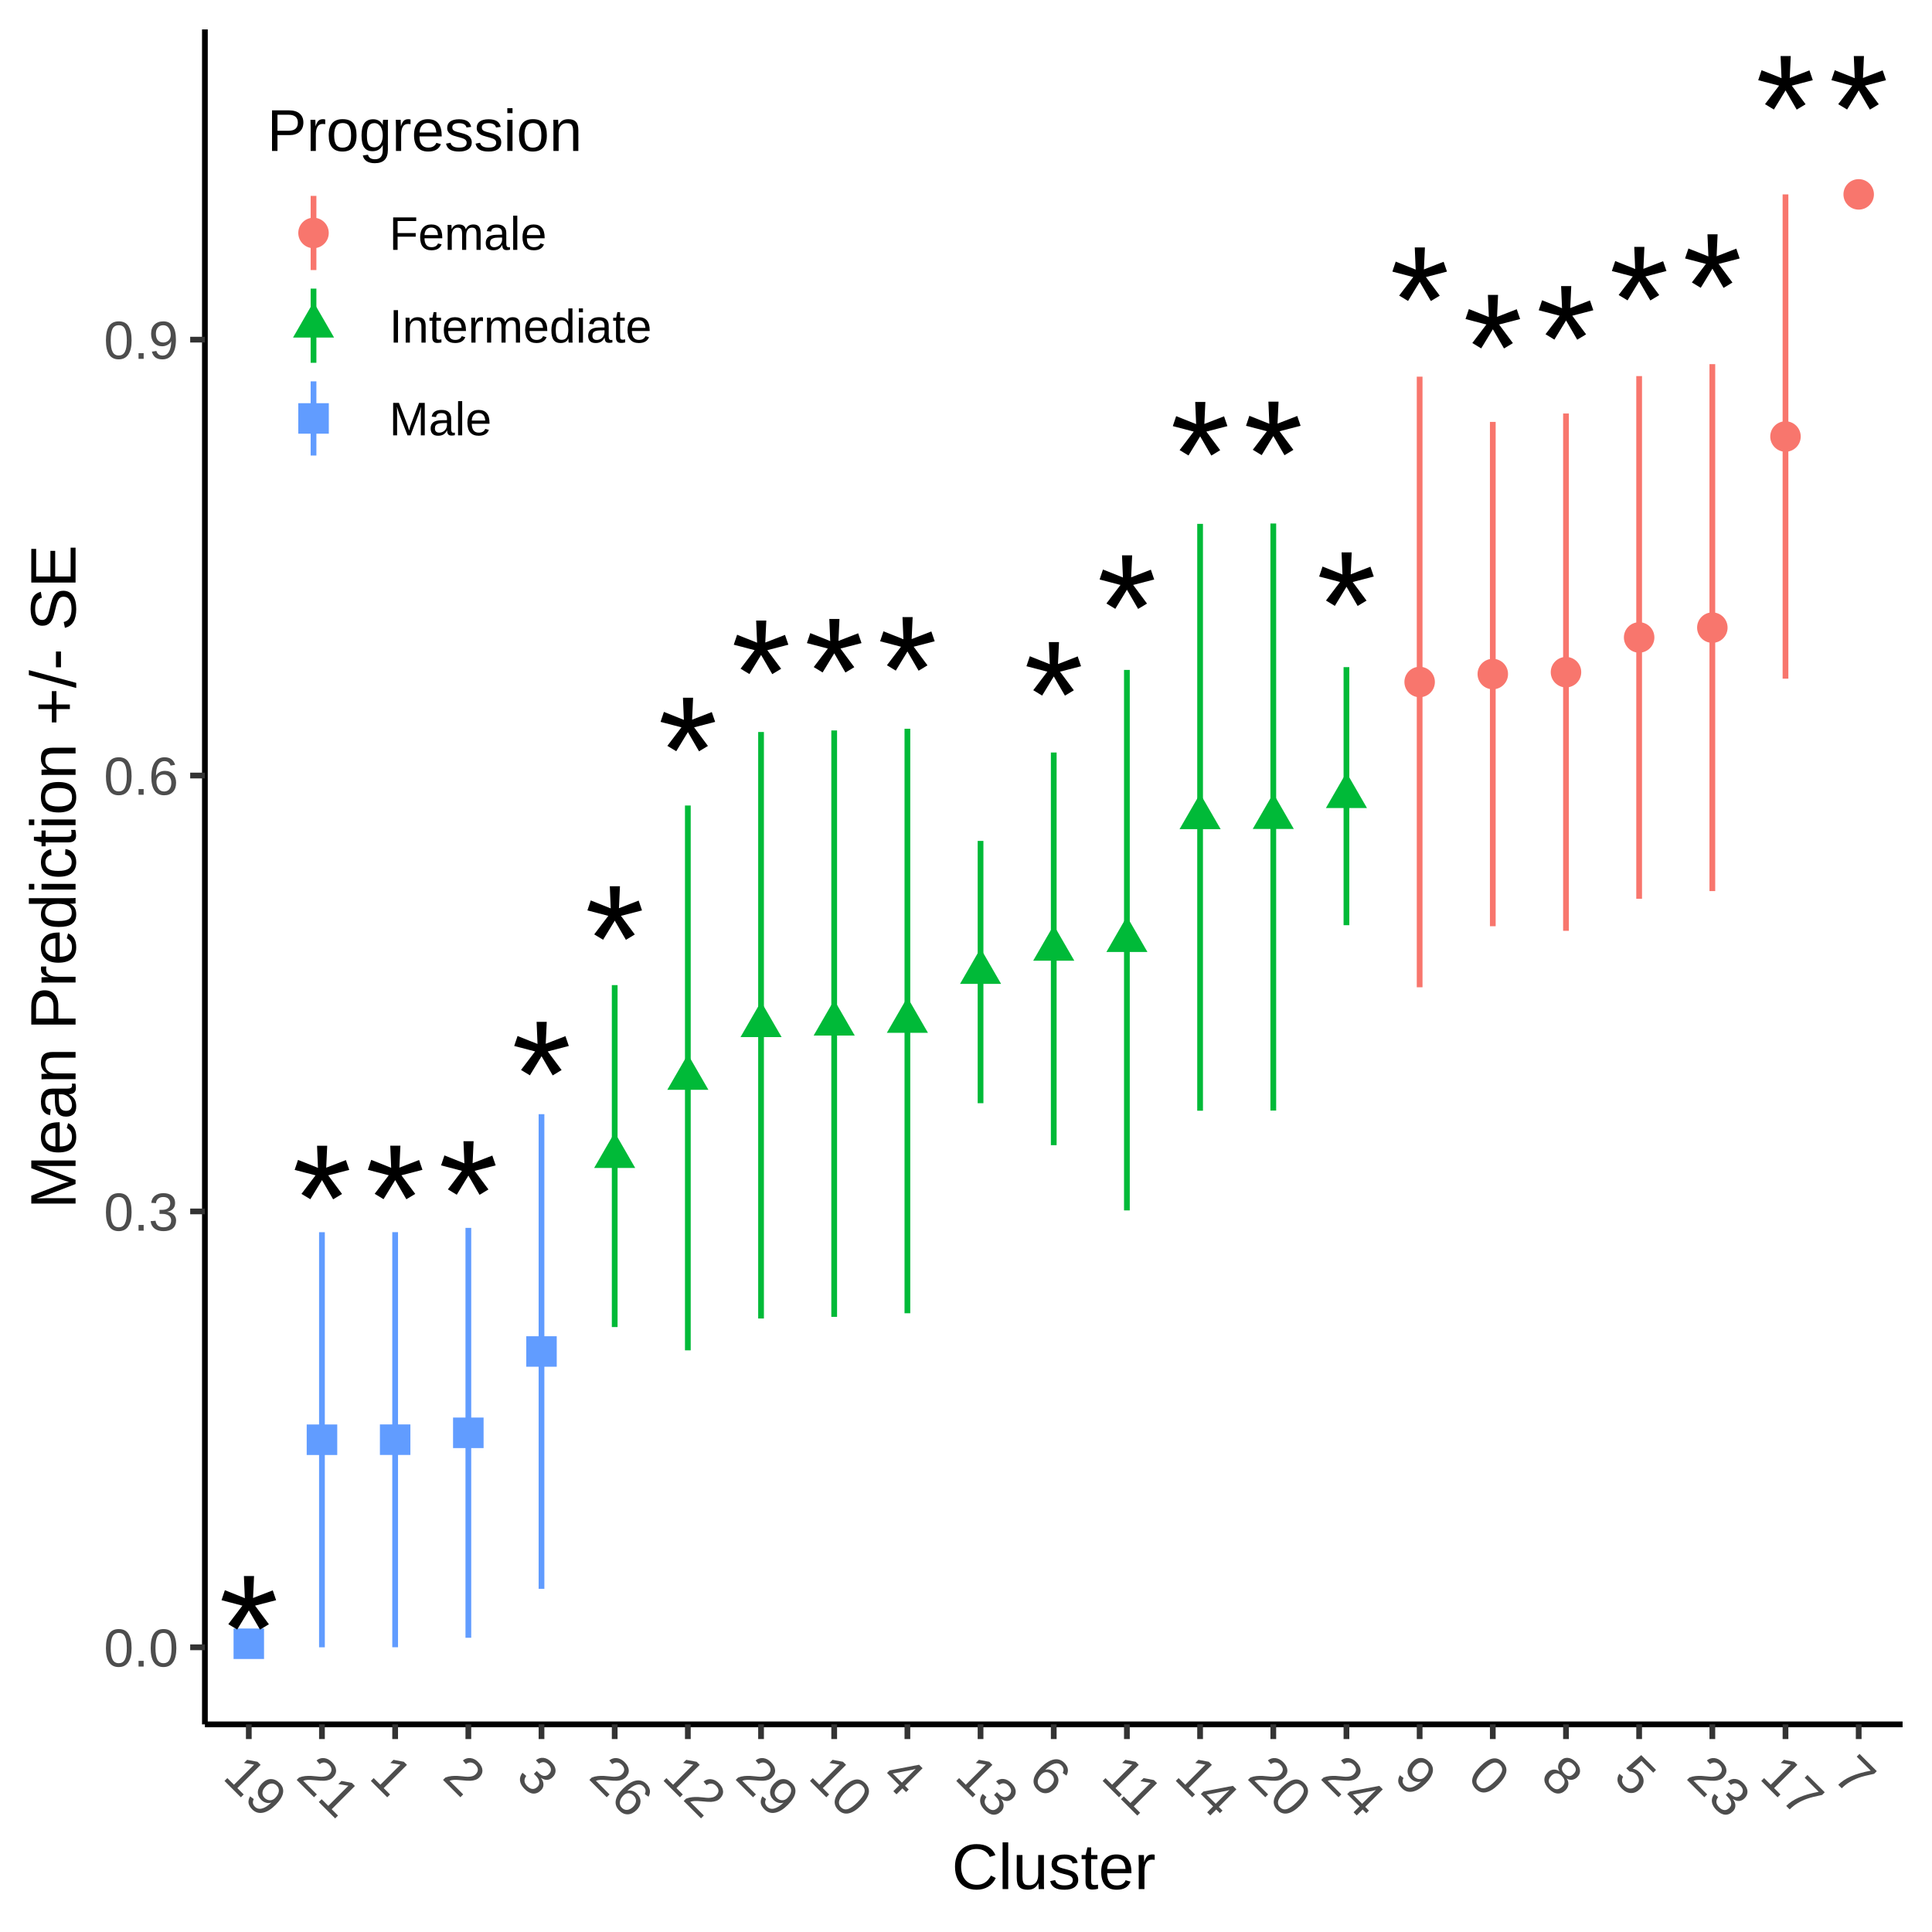
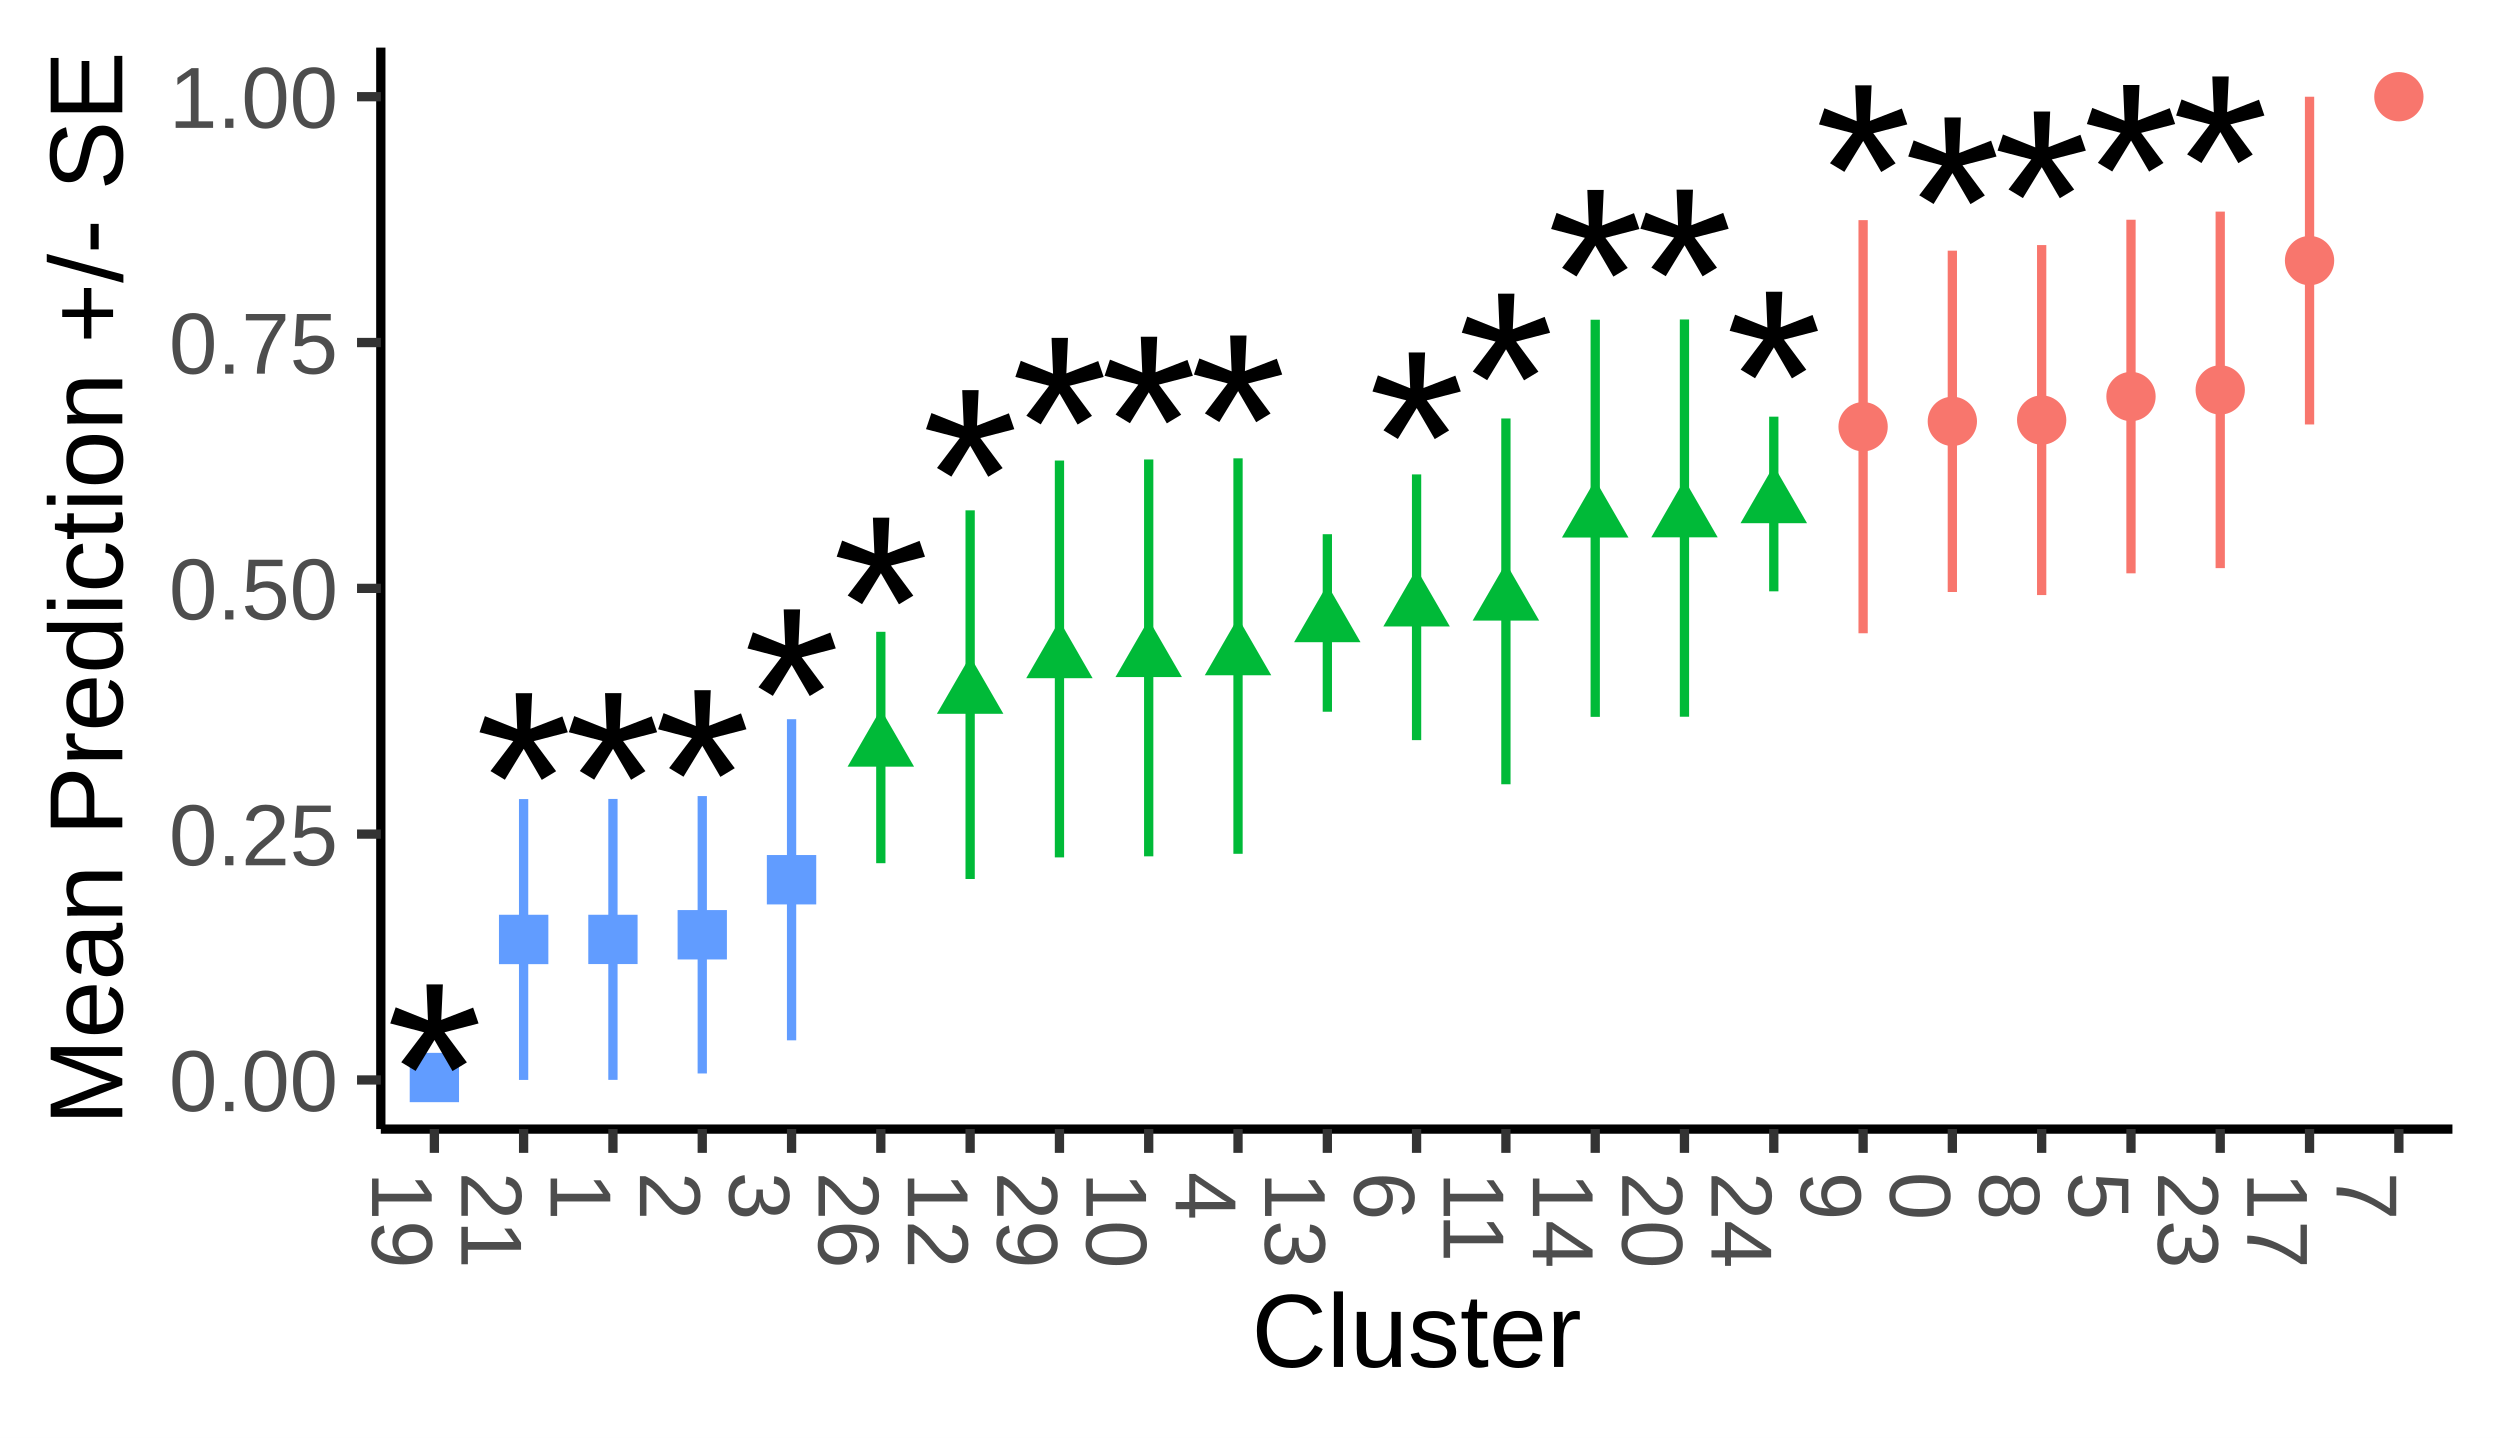
- <svg xmlns="http://www.w3.org/2000/svg" class="svglite" width="360.00pt" height="360.00pt" viewBox="0 0 360.00 360.00">
+ <svg xmlns="http://www.w3.org/2000/svg" class="svglite" width="288.00pt" height="165.60pt" viewBox="0 0 288.00 165.60">
  <defs>
    <style type="text/css">
    .svglite line, .svglite polyline, .svglite polygon, .svglite path, .svglite rect, .svglite circle {
      fill: none;
      stroke: #000000;
      stroke-linecap: round;
      stroke-linejoin: round;
      stroke-miterlimit: 10.00;
    }
    .svglite text {
      white-space: pre;
    }
  </style>
  </defs>
  <rect width="100%" height="100%" style="stroke: none; fill: #FFFFFF;" />
  <defs>
-     <clipPath id="cpMC4wMHwzNjAuMDB8MC4wMHwzNjAuMDA=">
-       <rect x="0.00" y="0.00" width="360.00" height="360.00" />
+     <clipPath id="cpMC4wMHwyODguMDB8MC4wMHwxNjUuNjA=">
+       <rect x="0.00" y="0.00" width="288.00" height="165.60" />
    </clipPath>
  </defs>
-   <g clip-path="url(#cpMC4wMHwzNjAuMDB8MC4wMHwzNjAuMDA=)">
-     <rect x="0.00" y="0.00" width="360.00" height="360.00" style="stroke-width: 1.07; stroke: #FFFFFF; fill: #FFFFFF;" />
+   <g clip-path="url(#cpMC4wMHwyODguMDB8MC4wMHwxNjUuNjA=)">
+     <rect x="0" y="0.00" width="288.00" height="165.60" style="stroke-width: 1.07; stroke: #FFFFFF; fill: #FFFFFF;" />
  </g>
  <defs>
-     <clipPath id="cpMzguMTh8MzU0LjUyfDUuNDh8MzIxLjMx">
-       <rect x="38.18" y="5.48" width="316.34" height="315.83" />
+     <clipPath id="cpNDMuODd8MjgyLjUyfDUuNDh8MTMwLjA3">
+       <rect x="43.87" y="5.48" width="238.65" height="124.59" />
    </clipPath>
  </defs>
-   <g clip-path="url(#cpMzguMTh8MzU0LjUyfDUuNDh8MzIxLjMx)">
-     <rect x="38.18" y="5.48" width="316.34" height="315.83" style="stroke-width: 1.07; stroke: none; fill: #FFFFFF;" />
-     <line x1="278.16" y1="172.59" x2="278.16" y2="78.61" style="stroke-width: 1.07; stroke: #F8766D; stroke-linecap: butt;" />
-     <line x1="73.63" y1="306.94" x2="73.63" y2="229.59" style="stroke-width: 1.07; stroke: #619CFF; stroke-linecap: butt;" />
-     <line x1="87.27" y1="305.17" x2="87.27" y2="228.80" style="stroke-width: 1.07; stroke: #619CFF; stroke-linecap: butt;" />
-     <line x1="100.90" y1="296.05" x2="100.90" y2="207.61" style="stroke-width: 1.07; stroke: #619CFF; stroke-linecap: butt;" />
-     <line x1="169.08" y1="244.70" x2="169.08" y2="135.79" style="stroke-width: 1.07; stroke: #00BA38; stroke-linecap: butt;" />
-     <line x1="305.43" y1="167.47" x2="305.43" y2="70.08" style="stroke-width: 1.07; stroke: #F8766D; stroke-linecap: butt;" />
-     <line x1="196.35" y1="213.39" x2="196.35" y2="140.22" style="stroke-width: 1.07; stroke: #00BA38; stroke-linecap: butt;" />
-     <line x1="346.34" y1="36.22" x2="346.34" y2="36.22" style="stroke-width: 1.07; stroke: #F8766D; stroke-linecap: butt;" />
-     <line x1="291.80" y1="173.44" x2="291.80" y2="77.05" style="stroke-width: 1.07; stroke: #F8766D; stroke-linecap: butt;" />
-     <line x1="264.53" y1="183.96" x2="264.53" y2="70.19" style="stroke-width: 1.07; stroke: #F8766D; stroke-linecap: butt;" />
-     <line x1="155.44" y1="245.38" x2="155.44" y2="136.11" style="stroke-width: 1.07; stroke: #00BA38; stroke-linecap: butt;" />
-     <line x1="209.98" y1="225.54" x2="209.98" y2="124.83" style="stroke-width: 1.07; stroke: #00BA38; stroke-linecap: butt;" />
-     <line x1="128.17" y1="251.62" x2="128.17" y2="150.10" style="stroke-width: 1.07; stroke: #00BA38; stroke-linecap: butt;" />
-     <line x1="182.71" y1="205.56" x2="182.71" y2="156.69" style="stroke-width: 1.07; stroke: #00BA38; stroke-linecap: butt;" />
-     <line x1="223.62" y1="206.97" x2="223.62" y2="97.61" style="stroke-width: 1.07; stroke: #00BA38; stroke-linecap: butt;" />
-     <line x1="332.70" y1="126.46" x2="332.70" y2="36.22" style="stroke-width: 1.07; stroke: #F8766D; stroke-linecap: butt;" />
-     <line x1="46.36" y1="306.62" x2="46.36" y2="305.96" style="stroke-width: 1.07; stroke: #619CFF; stroke-linecap: butt;" />
-     <line x1="237.26" y1="206.94" x2="237.26" y2="97.55" style="stroke-width: 1.07; stroke: #00BA38; stroke-linecap: butt;" />
-     <line x1="59.99" y1="306.95" x2="59.99" y2="229.60" style="stroke-width: 1.07; stroke: #619CFF; stroke-linecap: butt;" />
-     <line x1="319.07" y1="166.04" x2="319.07" y2="67.85" style="stroke-width: 1.07; stroke: #F8766D; stroke-linecap: butt;" />
-     <line x1="250.89" y1="172.40" x2="250.89" y2="124.31" style="stroke-width: 1.07; stroke: #00BA38; stroke-linecap: butt;" />
-     <line x1="114.54" y1="247.28" x2="114.54" y2="183.56" style="stroke-width: 1.07; stroke: #00BA38; stroke-linecap: butt;" />
-     <line x1="141.81" y1="245.68" x2="141.81" y2="136.40" style="stroke-width: 1.07; stroke: #00BA38; stroke-linecap: butt;" />
-     <circle cx="278.16" cy="125.60" r="2.84" style="stroke-width: 1.42; stroke: none; fill: #F8766D;" />
-     <polygon points="70.79,271.11 76.47,271.11 76.47,265.42 70.79,265.42 " style="stroke-width: 1.42; stroke: none; fill: #619CFF;" />
-     <polygon points="84.42,269.83 90.11,269.83 90.11,264.14 84.42,264.14 " style="stroke-width: 1.42; stroke: none; fill: #619CFF;" />
-     <polygon points="98.06,254.67 103.74,254.67 103.74,248.99 98.06,248.99 " style="stroke-width: 1.42; stroke: none; fill: #619CFF;" />
-     <polygon points="169.08,185.82 172.91,192.45 165.25,192.45 " style="stroke-width: 1.42; stroke: none; fill: #00BA38;" />
-     <circle cx="305.43" cy="118.78" r="2.84" style="stroke-width: 1.42; stroke: none; fill: #F8766D;" />
-     <polygon points="196.35,172.38 200.18,179.01 192.52,179.01 " style="stroke-width: 1.42; stroke: none; fill: #00BA38;" />
-     <circle cx="346.34" cy="36.22" r="2.84" style="stroke-width: 1.42; stroke: none; fill: #F8766D;" />
-     <circle cx="291.80" cy="125.25" r="2.84" style="stroke-width: 1.42; stroke: none; fill: #F8766D;" />
-     <circle cx="264.53" cy="127.08" r="2.84" style="stroke-width: 1.42; stroke: none; fill: #F8766D;" />
-     <polygon points="155.44,186.33 159.27,192.96 151.61,192.96 " style="stroke-width: 1.42; stroke: none; fill: #00BA38;" />
-     <polygon points="209.98,170.76 213.81,177.39 206.16,177.39 " style="stroke-width: 1.42; stroke: none; fill: #00BA38;" />
-     <polygon points="128.17,196.44 132.00,203.07 124.34,203.07 " style="stroke-width: 1.42; stroke: none; fill: #00BA38;" />
-     <polygon points="182.71,176.70 186.54,183.33 178.89,183.33 " style="stroke-width: 1.42; stroke: none; fill: #00BA38;" />
-     <polygon points="223.62,147.87 227.45,154.50 219.79,154.50 " style="stroke-width: 1.42; stroke: none; fill: #00BA38;" />
-     <circle cx="332.70" cy="81.34" r="2.84" style="stroke-width: 1.42; stroke: none; fill: #F8766D;" />
-     <polygon points="43.52,309.13 49.20,309.13 49.20,303.45 43.52,303.45 " style="stroke-width: 1.42; stroke: none; fill: #619CFF;" />
-     <polygon points="237.26,147.83 241.08,154.46 233.43,154.46 " style="stroke-width: 1.42; stroke: none; fill: #00BA38;" />
-     <polygon points="57.15,271.12 62.84,271.12 62.84,265.43 57.15,265.43 " style="stroke-width: 1.42; stroke: none; fill: #619CFF;" />
-     <circle cx="319.07" cy="116.95" r="2.84" style="stroke-width: 1.42; stroke: none; fill: #F8766D;" />
-     <polygon points="250.89,143.93 254.72,150.57 247.06,150.57 " style="stroke-width: 1.42; stroke: none; fill: #00BA38;" />
-     <polygon points="114.54,211.00 118.36,217.63 110.71,217.63 " style="stroke-width: 1.42; stroke: none; fill: #00BA38;" />
-     <polygon points="141.81,186.62 145.64,193.25 137.98,193.25 " style="stroke-width: 1.42; stroke: none; fill: #00BA38;" />
-     <text x="278.16" y="74.53" text-anchor="middle" style="font-size: 28.45px; font-family: &quot;Arial&quot;;" textLength="11.07px" lengthAdjust="spacingAndGlyphs">*</text>
-     <text x="73.63" y="233.06" text-anchor="middle" style="font-size: 28.45px; font-family: &quot;Arial&quot;;" textLength="11.07px" lengthAdjust="spacingAndGlyphs">*</text>
-     <text x="87.27" y="232.23" text-anchor="middle" style="font-size: 28.45px; font-family: &quot;Arial&quot;;" textLength="11.07px" lengthAdjust="spacingAndGlyphs">*</text>
-     <text x="100.90" y="209.98" text-anchor="middle" style="font-size: 28.45px; font-family: &quot;Arial&quot;;" textLength="11.07px" lengthAdjust="spacingAndGlyphs">*</text>
-     <text x="169.08" y="134.57" text-anchor="middle" style="font-size: 28.45px; font-family: &quot;Arial&quot;;" textLength="11.07px" lengthAdjust="spacingAndGlyphs">*</text>
-     <text x="305.43" y="65.58" text-anchor="middle" style="font-size: 28.45px; font-family: &quot;Arial&quot;;" textLength="11.07px" lengthAdjust="spacingAndGlyphs">*</text>
-     <text x="196.35" y="139.22" text-anchor="middle" style="font-size: 28.45px; font-family: &quot;Arial&quot;;" textLength="11.07px" lengthAdjust="spacingAndGlyphs">*</text>
-     <text x="346.34" y="30.02" text-anchor="middle" style="font-size: 28.45px; font-family: &quot;Arial&quot;;" textLength="11.07px" lengthAdjust="spacingAndGlyphs">*</text>
-     <text x="291.80" y="72.89" text-anchor="middle" style="font-size: 28.45px; font-family: &quot;Arial&quot;;" textLength="11.07px" lengthAdjust="spacingAndGlyphs">*</text>
-     <text x="264.53" y="65.69" text-anchor="middle" style="font-size: 28.45px; font-family: &quot;Arial&quot;;" textLength="11.07px" lengthAdjust="spacingAndGlyphs">*</text>
-     <text x="155.44" y="134.91" text-anchor="middle" style="font-size: 28.45px; font-family: &quot;Arial&quot;;" textLength="11.07px" lengthAdjust="spacingAndGlyphs">*</text>
-     <text x="209.98" y="123.06" text-anchor="middle" style="font-size: 28.45px; font-family: &quot;Arial&quot;;" textLength="11.07px" lengthAdjust="spacingAndGlyphs">*</text>
-     <text x="128.17" y="149.59" text-anchor="middle" style="font-size: 28.45px; font-family: &quot;Arial&quot;;" textLength="11.07px" lengthAdjust="spacingAndGlyphs">*</text>
-     <text x="223.62" y="94.48" text-anchor="middle" style="font-size: 28.45px; font-family: &quot;Arial&quot;;" textLength="11.07px" lengthAdjust="spacingAndGlyphs">*</text>
-     <text x="332.70" y="30.02" text-anchor="middle" style="font-size: 28.45px; font-family: &quot;Arial&quot;;" textLength="11.07px" lengthAdjust="spacingAndGlyphs">*</text>
-     <text x="46.36" y="313.25" text-anchor="middle" style="font-size: 28.45px; font-family: &quot;Arial&quot;;" textLength="11.07px" lengthAdjust="spacingAndGlyphs">*</text>
-     <text x="237.26" y="94.42" text-anchor="middle" style="font-size: 28.45px; font-family: &quot;Arial&quot;;" textLength="11.07px" lengthAdjust="spacingAndGlyphs">*</text>
-     <text x="59.99" y="233.07" text-anchor="middle" style="font-size: 28.45px; font-family: &quot;Arial&quot;;" textLength="11.07px" lengthAdjust="spacingAndGlyphs">*</text>
-     <text x="319.07" y="63.24" text-anchor="middle" style="font-size: 28.45px; font-family: &quot;Arial&quot;;" textLength="11.07px" lengthAdjust="spacingAndGlyphs">*</text>
-     <text x="250.89" y="122.51" text-anchor="middle" style="font-size: 28.45px; font-family: &quot;Arial&quot;;" textLength="11.07px" lengthAdjust="spacingAndGlyphs">*</text>
-     <text x="114.54" y="184.72" text-anchor="middle" style="font-size: 28.45px; font-family: &quot;Arial&quot;;" textLength="11.07px" lengthAdjust="spacingAndGlyphs">*</text>
-     <text x="141.81" y="135.21" text-anchor="middle" style="font-size: 28.45px; font-family: &quot;Arial&quot;;" textLength="11.07px" lengthAdjust="spacingAndGlyphs">*</text>
+   <g clip-path="url(#cpNDMuODd8MjgyLjUyfDUuNDh8MTMwLjA3)">
+     <rect x="43.87" y="5.48" width="238.65" height="124.59" style="stroke-width: 1.07; stroke: none; fill: #FFFFFF;" />
+     <line x1="224.91" y1="68.20" x2="224.91" y2="28.88" style="stroke-width: 1.07; stroke: #F8766D; stroke-linecap: butt;" />
+     <line x1="70.61" y1="124.40" x2="70.61" y2="92.04" style="stroke-width: 1.07; stroke: #619CFF; stroke-linecap: butt;" />
+     <line x1="80.90" y1="123.66" x2="80.90" y2="91.71" style="stroke-width: 1.07; stroke: #619CFF; stroke-linecap: butt;" />
+     <line x1="91.19" y1="119.85" x2="91.19" y2="82.85" style="stroke-width: 1.07; stroke: #619CFF; stroke-linecap: butt;" />
+     <line x1="142.62" y1="98.36" x2="142.62" y2="52.80" style="stroke-width: 1.07; stroke: #00BA38; stroke-linecap: butt;" />
+     <line x1="245.49" y1="66.05" x2="245.49" y2="25.31" style="stroke-width: 1.07; stroke: #F8766D; stroke-linecap: butt;" />
+     <line x1="163.19" y1="85.26" x2="163.19" y2="54.65" style="stroke-width: 1.07; stroke: #00BA38; stroke-linecap: butt;" />
+     <line x1="276.35" y1="11.14" x2="276.35" y2="11.14" style="stroke-width: 1.07; stroke: #F8766D; stroke-linecap: butt;" />
+     <line x1="235.20" y1="68.55" x2="235.20" y2="28.23" style="stroke-width: 1.07; stroke: #F8766D; stroke-linecap: butt;" />
+     <line x1="214.63" y1="72.95" x2="214.63" y2="25.36" style="stroke-width: 1.07; stroke: #F8766D; stroke-linecap: butt;" />
+     <line x1="132.33" y1="98.65" x2="132.33" y2="52.93" style="stroke-width: 1.07; stroke: #00BA38; stroke-linecap: butt;" />
+     <line x1="173.48" y1="90.35" x2="173.48" y2="48.21" style="stroke-width: 1.07; stroke: #00BA38; stroke-linecap: butt;" />
+     <line x1="111.76" y1="101.26" x2="111.76" y2="58.79" style="stroke-width: 1.07; stroke: #00BA38; stroke-linecap: butt;" />
+     <line x1="152.91" y1="81.99" x2="152.91" y2="61.54" style="stroke-width: 1.07; stroke: #00BA38; stroke-linecap: butt;" />
+     <line x1="183.77" y1="82.58" x2="183.77" y2="36.83" style="stroke-width: 1.07; stroke: #00BA38; stroke-linecap: butt;" />
+     <line x1="266.06" y1="48.90" x2="266.06" y2="11.14" style="stroke-width: 1.07; stroke: #F8766D; stroke-linecap: butt;" />
+     <line x1="50.04" y1="124.27" x2="50.04" y2="123.99" style="stroke-width: 1.07; stroke: #619CFF; stroke-linecap: butt;" />
+     <line x1="194.05" y1="82.57" x2="194.05" y2="36.80" style="stroke-width: 1.07; stroke: #00BA38; stroke-linecap: butt;" />
+     <line x1="60.32" y1="124.41" x2="60.32" y2="92.05" style="stroke-width: 1.07; stroke: #619CFF; stroke-linecap: butt;" />
+     <line x1="255.77" y1="65.45" x2="255.77" y2="24.38" style="stroke-width: 1.07; stroke: #F8766D; stroke-linecap: butt;" />
+     <line x1="204.34" y1="68.12" x2="204.34" y2="48.00" style="stroke-width: 1.07; stroke: #00BA38; stroke-linecap: butt;" />
+     <line x1="101.47" y1="99.44" x2="101.47" y2="72.78" style="stroke-width: 1.07; stroke: #00BA38; stroke-linecap: butt;" />
+     <line x1="122.05" y1="98.77" x2="122.05" y2="53.05" style="stroke-width: 1.07; stroke: #00BA38; stroke-linecap: butt;" />
+     <circle cx="224.91" cy="48.54" r="2.84" style="stroke-width: 1.42; stroke: none; fill: #F8766D;" />
+     <polygon points="67.77,111.06 73.45,111.06 73.45,105.38 67.77,105.38 " style="stroke-width: 1.42; stroke: none; fill: #619CFF;" />
+     <polygon points="78.06,110.53 83.74,110.53 83.74,104.84 78.06,104.84 " style="stroke-width: 1.42; stroke: none; fill: #619CFF;" />
+     <polygon points="88.34,104.19 94.03,104.19 94.03,98.50 88.34,98.50 " style="stroke-width: 1.42; stroke: none; fill: #619CFF;" />
+     <polygon points="142.62,71.16 146.45,77.79 138.79,77.79 " style="stroke-width: 1.42; stroke: none; fill: #00BA38;" />
+     <circle cx="245.49" cy="45.68" r="2.84" style="stroke-width: 1.42; stroke: none; fill: #F8766D;" />
+     <polygon points="163.19,65.54 167.02,72.17 159.36,72.17 " style="stroke-width: 1.42; stroke: none; fill: #00BA38;" />
+     <circle cx="276.35" cy="11.14" r="2.84" style="stroke-width: 1.42; stroke: none; fill: #F8766D;" />
+     <circle cx="235.20" cy="48.39" r="2.84" style="stroke-width: 1.42; stroke: none; fill: #F8766D;" />
+     <circle cx="214.63" cy="49.16" r="2.84" style="stroke-width: 1.42; stroke: none; fill: #F8766D;" />
+     <polygon points="132.33,71.37 136.16,78.00 128.50,78.00 " style="stroke-width: 1.42; stroke: none; fill: #00BA38;" />
+     <polygon points="173.48,64.86 177.31,71.49 169.65,71.49 " style="stroke-width: 1.42; stroke: none; fill: #00BA38;" />
+     <polygon points="111.76,75.60 115.59,82.23 107.93,82.23 " style="stroke-width: 1.42; stroke: none; fill: #00BA38;" />
+     <polygon points="152.91,67.35 156.73,73.98 149.08,73.98 " style="stroke-width: 1.42; stroke: none; fill: #00BA38;" />
+     <polygon points="183.77,55.28 187.60,61.92 179.94,61.92 " style="stroke-width: 1.42; stroke: none; fill: #00BA38;" />
+     <circle cx="266.06" cy="30.02" r="2.84" style="stroke-width: 1.42; stroke: none; fill: #F8766D;" />
+     <polygon points="47.20,126.97 52.88,126.97 52.88,121.29 47.20,121.29 " style="stroke-width: 1.42; stroke: none; fill: #619CFF;" />
+     <polygon points="194.05,55.26 197.88,61.90 190.23,61.90 " style="stroke-width: 1.42; stroke: none; fill: #00BA38;" />
+     <polygon points="57.48,111.07 63.17,111.07 63.17,105.38 57.48,105.38 " style="stroke-width: 1.42; stroke: none; fill: #619CFF;" />
+     <circle cx="255.77" cy="44.92" r="2.84" style="stroke-width: 1.42; stroke: none; fill: #F8766D;" />
+     <polygon points="204.34,53.64 208.17,60.27 200.51,60.27 " style="stroke-width: 1.42; stroke: none; fill: #00BA38;" />
+     <polygon points="101.47,81.69 105.30,88.32 97.64,88.32 " style="stroke-width: 1.42; stroke: none; fill: #00BA38;" />
+     <polygon points="122.05,71.49 125.87,78.13 118.22,78.13 " style="stroke-width: 1.42; stroke: none; fill: #00BA38;" />
+     <text x="224.91" y="33.11" text-anchor="middle" style="font-size: 28.45px; font-family: &quot;Arial&quot;;" textLength="11.07px" lengthAdjust="spacingAndGlyphs">*</text>
+     <text x="70.61" y="99.43" text-anchor="middle" style="font-size: 28.45px; font-family: &quot;Arial&quot;;" textLength="11.07px" lengthAdjust="spacingAndGlyphs">*</text>
+     <text x="80.90" y="99.09" text-anchor="middle" style="font-size: 28.45px; font-family: &quot;Arial&quot;;" textLength="11.07px" lengthAdjust="spacingAndGlyphs">*</text>
+     <text x="91.19" y="89.78" text-anchor="middle" style="font-size: 28.45px; font-family: &quot;Arial&quot;;" textLength="11.07px" lengthAdjust="spacingAndGlyphs">*</text>
+     <text x="142.62" y="58.23" text-anchor="middle" style="font-size: 28.45px; font-family: &quot;Arial&quot;;" textLength="11.07px" lengthAdjust="spacingAndGlyphs">*</text>
+     <text x="245.49" y="29.37" text-anchor="middle" style="font-size: 28.45px; font-family: &quot;Arial&quot;;" textLength="11.07px" lengthAdjust="spacingAndGlyphs">*</text>
+     <text x="163.19" y="60.18" text-anchor="middle" style="font-size: 28.45px; font-family: &quot;Arial&quot;;" textLength="11.07px" lengthAdjust="spacingAndGlyphs">*</text>
+     <text x="235.20" y="32.43" text-anchor="middle" style="font-size: 28.45px; font-family: &quot;Arial&quot;;" textLength="11.07px" lengthAdjust="spacingAndGlyphs">*</text>
+     <text x="214.63" y="29.41" text-anchor="middle" style="font-size: 28.45px; font-family: &quot;Arial&quot;;" textLength="11.07px" lengthAdjust="spacingAndGlyphs">*</text>
+     <text x="132.33" y="58.37" text-anchor="middle" style="font-size: 28.45px; font-family: &quot;Arial&quot;;" textLength="11.07px" lengthAdjust="spacingAndGlyphs">*</text>
+     <text x="173.48" y="53.41" text-anchor="middle" style="font-size: 28.45px; font-family: &quot;Arial&quot;;" textLength="11.07px" lengthAdjust="spacingAndGlyphs">*</text>
+     <text x="111.76" y="64.52" text-anchor="middle" style="font-size: 28.45px; font-family: &quot;Arial&quot;;" textLength="11.07px" lengthAdjust="spacingAndGlyphs">*</text>
+     <text x="183.77" y="41.46" text-anchor="middle" style="font-size: 28.45px; font-family: &quot;Arial&quot;;" textLength="11.07px" lengthAdjust="spacingAndGlyphs">*</text>
+     <text x="50.04" y="132.98" text-anchor="middle" style="font-size: 28.45px; font-family: &quot;Arial&quot;;" textLength="11.07px" lengthAdjust="spacingAndGlyphs">*</text>
+     <text x="194.05" y="41.43" text-anchor="middle" style="font-size: 28.45px; font-family: &quot;Arial&quot;;" textLength="11.07px" lengthAdjust="spacingAndGlyphs">*</text>
+     <text x="60.32" y="99.44" text-anchor="middle" style="font-size: 28.45px; font-family: &quot;Arial&quot;;" textLength="11.07px" lengthAdjust="spacingAndGlyphs">*</text>
+     <text x="255.77" y="28.39" text-anchor="middle" style="font-size: 28.45px; font-family: &quot;Arial&quot;;" textLength="11.07px" lengthAdjust="spacingAndGlyphs">*</text>
+     <text x="204.34" y="53.19" text-anchor="middle" style="font-size: 28.45px; font-family: &quot;Arial&quot;;" textLength="11.07px" lengthAdjust="spacingAndGlyphs">*</text>
+     <text x="101.47" y="79.21" text-anchor="middle" style="font-size: 28.45px; font-family: &quot;Arial&quot;;" textLength="11.07px" lengthAdjust="spacingAndGlyphs">*</text>
+     <text x="122.05" y="58.50" text-anchor="middle" style="font-size: 28.45px; font-family: &quot;Arial&quot;;" textLength="11.07px" lengthAdjust="spacingAndGlyphs">*</text>
  </g>
-   <g clip-path="url(#cpMC4wMHwzNjAuMDB8MC4wMHwzNjAuMDA=)">
-     <polyline points="38.18,321.31 38.18,5.48 " style="stroke-width: 1.07; stroke-linecap: butt;" />
-     <text x="33.25" y="310.54" text-anchor="end" style="font-size: 10.00px;fill: #4D4D4D; font-family: &quot;Arial&quot;;" textLength="13.91px" lengthAdjust="spacingAndGlyphs">0.0</text>
-     <text x="33.25" y="229.31" text-anchor="end" style="font-size: 10.00px;fill: #4D4D4D; font-family: &quot;Arial&quot;;" textLength="13.91px" lengthAdjust="spacingAndGlyphs">0.3</text>
-     <text x="33.25" y="148.09" text-anchor="end" style="font-size: 10.00px;fill: #4D4D4D; font-family: &quot;Arial&quot;;" textLength="13.91px" lengthAdjust="spacingAndGlyphs">0.6</text>
-     <text x="33.25" y="66.87" text-anchor="end" style="font-size: 10.00px;fill: #4D4D4D; font-family: &quot;Arial&quot;;" textLength="13.91px" lengthAdjust="spacingAndGlyphs">0.9</text>
-     <polyline points="35.44,306.95 38.18,306.95 " style="stroke-width: 1.07; stroke: #333333; stroke-linecap: butt;" />
-     <polyline points="35.44,225.73 38.18,225.73 " style="stroke-width: 1.07; stroke: #333333; stroke-linecap: butt;" />
-     <polyline points="35.44,144.51 38.18,144.51 " style="stroke-width: 1.07; stroke: #333333; stroke-linecap: butt;" />
-     <polyline points="35.44,63.29 38.18,63.29 " style="stroke-width: 1.07; stroke: #333333; stroke-linecap: butt;" />
-     <polyline points="38.18,321.31 354.52,321.31 " style="stroke-width: 1.07; stroke-linecap: butt;" />
-     <polyline points="46.36,324.05 46.36,321.31 " style="stroke-width: 1.07; stroke: #333333; stroke-linecap: butt;" />
-     <polyline points="59.99,324.05 59.99,321.31 " style="stroke-width: 1.07; stroke: #333333; stroke-linecap: butt;" />
-     <polyline points="73.63,324.05 73.63,321.31 " style="stroke-width: 1.07; stroke: #333333; stroke-linecap: butt;" />
-     <polyline points="87.27,324.05 87.27,321.31 " style="stroke-width: 1.07; stroke: #333333; stroke-linecap: butt;" />
-     <polyline points="100.90,324.05 100.90,321.31 " style="stroke-width: 1.07; stroke: #333333; stroke-linecap: butt;" />
-     <polyline points="114.54,324.05 114.54,321.31 " style="stroke-width: 1.07; stroke: #333333; stroke-linecap: butt;" />
-     <polyline points="128.17,324.05 128.17,321.31 " style="stroke-width: 1.07; stroke: #333333; stroke-linecap: butt;" />
-     <polyline points="141.81,324.05 141.81,321.31 " style="stroke-width: 1.07; stroke: #333333; stroke-linecap: butt;" />
-     <polyline points="155.44,324.05 155.44,321.31 " style="stroke-width: 1.07; stroke: #333333; stroke-linecap: butt;" />
-     <polyline points="169.08,324.05 169.08,321.31 " style="stroke-width: 1.07; stroke: #333333; stroke-linecap: butt;" />
-     <polyline points="182.71,324.05 182.71,321.31 " style="stroke-width: 1.07; stroke: #333333; stroke-linecap: butt;" />
-     <polyline points="196.35,324.05 196.35,321.31 " style="stroke-width: 1.07; stroke: #333333; stroke-linecap: butt;" />
-     <polyline points="209.98,324.05 209.98,321.31 " style="stroke-width: 1.07; stroke: #333333; stroke-linecap: butt;" />
-     <polyline points="223.62,324.05 223.62,321.31 " style="stroke-width: 1.07; stroke: #333333; stroke-linecap: butt;" />
-     <polyline points="237.26,324.05 237.26,321.31 " style="stroke-width: 1.07; stroke: #333333; stroke-linecap: butt;" />
-     <polyline points="250.89,324.05 250.89,321.31 " style="stroke-width: 1.07; stroke: #333333; stroke-linecap: butt;" />
-     <polyline points="264.53,324.05 264.53,321.31 " style="stroke-width: 1.07; stroke: #333333; stroke-linecap: butt;" />
-     <polyline points="278.16,324.05 278.16,321.31 " style="stroke-width: 1.07; stroke: #333333; stroke-linecap: butt;" />
-     <polyline points="291.80,324.05 291.80,321.31 " style="stroke-width: 1.07; stroke: #333333; stroke-linecap: butt;" />
-     <polyline points="305.43,324.05 305.43,321.31 " style="stroke-width: 1.07; stroke: #333333; stroke-linecap: butt;" />
-     <polyline points="319.07,324.05 319.07,321.31 " style="stroke-width: 1.07; stroke: #333333; stroke-linecap: butt;" />
-     <polyline points="332.70,324.05 332.70,321.31 " style="stroke-width: 1.07; stroke: #333333; stroke-linecap: butt;" />
-     <polyline points="346.34,324.05 346.34,321.31 " style="stroke-width: 1.07; stroke: #333333; stroke-linecap: butt;" />
-     <text transform="translate(41.29,331.31) rotate(45)" style="font-size: 10.00px;fill: #4D4D4D; font-family: &quot;Arial&quot;;" textLength="11.13px" lengthAdjust="spacingAndGlyphs">19</text>
-     <text transform="translate(54.93,331.31) rotate(45)" style="font-size: 10.00px;fill: #4D4D4D; font-family: &quot;Arial&quot;;" textLength="11.13px" lengthAdjust="spacingAndGlyphs">21</text>
-     <text transform="translate(68.56,331.31) rotate(45)" style="font-size: 10.00px;fill: #4D4D4D; font-family: &quot;Arial&quot;;" textLength="5.57px" lengthAdjust="spacingAndGlyphs">1</text>
-     <text transform="translate(82.20,331.31) rotate(45)" style="font-size: 10.00px;fill: #4D4D4D; font-family: &quot;Arial&quot;;" textLength="5.57px" lengthAdjust="spacingAndGlyphs">2</text>
-     <text transform="translate(95.84,331.31) rotate(45)" style="font-size: 10.00px;fill: #4D4D4D; font-family: &quot;Arial&quot;;" textLength="5.57px" lengthAdjust="spacingAndGlyphs">3</text>
-     <text transform="translate(109.47,331.31) rotate(45)" style="font-size: 10.00px;fill: #4D4D4D; font-family: &quot;Arial&quot;;" textLength="11.13px" lengthAdjust="spacingAndGlyphs">26</text>
-     <text transform="translate(123.11,331.31) rotate(45)" style="font-size: 10.00px;fill: #4D4D4D; font-family: &quot;Arial&quot;;" textLength="11.13px" lengthAdjust="spacingAndGlyphs">12</text>
-     <text transform="translate(136.74,331.31) rotate(45)" style="font-size: 10.00px;fill: #4D4D4D; font-family: &quot;Arial&quot;;" textLength="11.13px" lengthAdjust="spacingAndGlyphs">29</text>
-     <text transform="translate(150.38,331.31) rotate(45)" style="font-size: 10.00px;fill: #4D4D4D; font-family: &quot;Arial&quot;;" textLength="11.13px" lengthAdjust="spacingAndGlyphs">10</text>
-     <text transform="translate(164.01,331.31) rotate(45)" style="font-size: 10.00px;fill: #4D4D4D; font-family: &quot;Arial&quot;;" textLength="5.57px" lengthAdjust="spacingAndGlyphs">4</text>
-     <text transform="translate(177.65,331.31) rotate(45)" style="font-size: 10.00px;fill: #4D4D4D; font-family: &quot;Arial&quot;;" textLength="11.13px" lengthAdjust="spacingAndGlyphs">13</text>
-     <text transform="translate(191.28,331.31) rotate(45)" style="font-size: 10.00px;fill: #4D4D4D; font-family: &quot;Arial&quot;;" textLength="5.57px" lengthAdjust="spacingAndGlyphs">6</text>
-     <text transform="translate(204.92,331.31) rotate(45)" style="font-size: 10.00px;fill: #4D4D4D; font-family: &quot;Arial&quot;;" textLength="10.39px" lengthAdjust="spacingAndGlyphs">11</text>
-     <text transform="translate(218.55,331.31) rotate(45)" style="font-size: 10.00px;fill: #4D4D4D; font-family: &quot;Arial&quot;;" textLength="11.13px" lengthAdjust="spacingAndGlyphs">14</text>
-     <text transform="translate(232.19,331.31) rotate(45)" style="font-size: 10.00px;fill: #4D4D4D; font-family: &quot;Arial&quot;;" textLength="11.13px" lengthAdjust="spacingAndGlyphs">20</text>
-     <text transform="translate(245.83,331.31) rotate(45)" style="font-size: 10.00px;fill: #4D4D4D; font-family: &quot;Arial&quot;;" textLength="11.13px" lengthAdjust="spacingAndGlyphs">24</text>
-     <text transform="translate(259.46,331.31) rotate(45)" style="font-size: 10.00px;fill: #4D4D4D; font-family: &quot;Arial&quot;;" textLength="5.57px" lengthAdjust="spacingAndGlyphs">9</text>
-     <text transform="translate(273.10,331.31) rotate(45)" style="font-size: 10.00px;fill: #4D4D4D; font-family: &quot;Arial&quot;;" textLength="5.57px" lengthAdjust="spacingAndGlyphs">0</text>
-     <text transform="translate(286.73,331.31) rotate(45)" style="font-size: 10.00px;fill: #4D4D4D; font-family: &quot;Arial&quot;;" textLength="5.57px" lengthAdjust="spacingAndGlyphs">8</text>
-     <text transform="translate(300.37,331.31) rotate(45)" style="font-size: 10.00px;fill: #4D4D4D; font-family: &quot;Arial&quot;;" textLength="5.57px" lengthAdjust="spacingAndGlyphs">5</text>
-     <text transform="translate(314.00,331.31) rotate(45)" style="font-size: 10.00px;fill: #4D4D4D; font-family: &quot;Arial&quot;;" textLength="11.13px" lengthAdjust="spacingAndGlyphs">23</text>
-     <text transform="translate(327.64,331.31) rotate(45)" style="font-size: 10.00px;fill: #4D4D4D; font-family: &quot;Arial&quot;;" textLength="11.13px" lengthAdjust="spacingAndGlyphs">17</text>
-     <text transform="translate(341.27,331.31) rotate(45)" style="font-size: 10.00px;fill: #4D4D4D; font-family: &quot;Arial&quot;;" textLength="5.57px" lengthAdjust="spacingAndGlyphs">7</text>
-     <text x="196.35" y="352.00" text-anchor="middle" style="font-size: 12.00px; font-family: &quot;Arial&quot;;" textLength="38.02px" lengthAdjust="spacingAndGlyphs">Cluster</text>
-     <text transform="translate(14.08,163.39) rotate(-90)" text-anchor="middle" style="font-size: 12.00px; font-family: &quot;Arial&quot;;" textLength="123.75px" lengthAdjust="spacingAndGlyphs">Mean Prediction +/- SE</text>
-     <rect x="44.30" y="13.62" width="82.65" height="78.47" style="stroke-width: 1.07; stroke: none; fill: #FFFFFF;" />
-     <text x="49.78" y="28.13" style="font-size: 11.00px; font-family: &quot;Arial&quot;;" textLength="58.71px" lengthAdjust="spacingAndGlyphs">Progression</text>
-     <rect x="49.78" y="34.77" width="17.28" height="17.28" style="stroke-width: 1.07; stroke: none; fill: #FFFFFF;" />
-     <line x1="58.42" y1="50.32" x2="58.42" y2="36.50" style="stroke-width: 1.07; stroke: #F8766D; stroke-linecap: butt;" />
-     <circle cx="58.42" cy="43.41" r="2.84" style="stroke-width: 1.42; stroke: none; fill: #F8766D;" />
-     <rect x="49.78" y="52.05" width="17.28" height="17.28" style="stroke-width: 1.07; stroke: none; fill: #FFFFFF;" />
-     <line x1="58.42" y1="67.60" x2="58.42" y2="53.78" style="stroke-width: 1.07; stroke: #00BA38; stroke-linecap: butt;" />
-     <polygon points="58.42,56.27 62.25,62.90 54.60,62.90 " style="stroke-width: 1.42; stroke: none; fill: #00BA38;" />
-     <rect x="49.78" y="69.33" width="17.28" height="17.28" style="stroke-width: 1.07; stroke: none; fill: #FFFFFF;" />
-     <line x1="58.42" y1="84.88" x2="58.42" y2="71.06" style="stroke-width: 1.07; stroke: #619CFF; stroke-linecap: butt;" />
-     <polygon points="55.58,80.81 61.27,80.81 61.27,75.13 55.58,75.13 " style="stroke-width: 1.42; stroke: none; fill: #619CFF;" />
-     <text x="72.54" y="46.56" style="font-size: 8.80px; font-family: &quot;Arial&quot;;" textLength="29.34px" lengthAdjust="spacingAndGlyphs">Female</text>
-     <text x="72.54" y="63.84" style="font-size: 8.80px; font-family: &quot;Arial&quot;;" textLength="48.93px" lengthAdjust="spacingAndGlyphs">Intermediate</text>
-     <text x="72.54" y="81.12" style="font-size: 8.80px; font-family: &quot;Arial&quot;;" textLength="19.07px" lengthAdjust="spacingAndGlyphs">Male</text>
+   <g clip-path="url(#cpMC4wMHwyODguMDB8MC4wMHwxNjUuNjA=)">
+     <polyline points="43.87,130.07 43.87,5.48 " style="stroke-width: 1.07; stroke-linecap: butt;" />
+     <text x="38.93" y="128.00" text-anchor="end" style="font-size: 10.00px;fill: #4D4D4D; font-family: &quot;Arial&quot;;" textLength="19.45px" lengthAdjust="spacingAndGlyphs">0.00</text>
+     <text x="38.93" y="99.68" text-anchor="end" style="font-size: 10.00px;fill: #4D4D4D; font-family: &quot;Arial&quot;;" textLength="19.45px" lengthAdjust="spacingAndGlyphs">0.25</text>
+     <text x="38.93" y="71.36" text-anchor="end" style="font-size: 10.00px;fill: #4D4D4D; font-family: &quot;Arial&quot;;" textLength="19.45px" lengthAdjust="spacingAndGlyphs">0.50</text>
+     <text x="38.93" y="43.05" text-anchor="end" style="font-size: 10.00px;fill: #4D4D4D; font-family: &quot;Arial&quot;;" textLength="19.45px" lengthAdjust="spacingAndGlyphs">0.75</text>
+     <text x="38.93" y="14.73" text-anchor="end" style="font-size: 10.00px;fill: #4D4D4D; font-family: &quot;Arial&quot;;" textLength="19.45px" lengthAdjust="spacingAndGlyphs">1.00</text>
+     <polyline points="41.13,124.41 43.87,124.41 " style="stroke-width: 1.07; stroke: #333333; stroke-linecap: butt;" />
+     <polyline points="41.13,96.09 43.87,96.09 " style="stroke-width: 1.07; stroke: #333333; stroke-linecap: butt;" />
+     <polyline points="41.13,67.78 43.87,67.78 " style="stroke-width: 1.07; stroke: #333333; stroke-linecap: butt;" />
+     <polyline points="41.13,39.46 43.87,39.46 " style="stroke-width: 1.07; stroke: #333333; stroke-linecap: butt;" />
+     <polyline points="41.13,11.14 43.87,11.14 " style="stroke-width: 1.07; stroke: #333333; stroke-linecap: butt;" />
+     <polyline points="43.87,130.07 282.52,130.07 " style="stroke-width: 1.07; stroke-linecap: butt;" />
+     <polyline points="50.04,132.81 50.04,130.07 " style="stroke-width: 1.07; stroke: #333333; stroke-linecap: butt;" />
+     <polyline points="60.32,132.81 60.32,130.07 " style="stroke-width: 1.07; stroke: #333333; stroke-linecap: butt;" />
+     <polyline points="70.61,132.81 70.61,130.07 " style="stroke-width: 1.07; stroke: #333333; stroke-linecap: butt;" />
+     <polyline points="80.90,132.81 80.90,130.07 " style="stroke-width: 1.07; stroke: #333333; stroke-linecap: butt;" />
+     <polyline points="91.19,132.81 91.19,130.07 " style="stroke-width: 1.07; stroke: #333333; stroke-linecap: butt;" />
+     <polyline points="101.47,132.81 101.47,130.07 " style="stroke-width: 1.07; stroke: #333333; stroke-linecap: butt;" />
+     <polyline points="111.76,132.81 111.76,130.07 " style="stroke-width: 1.07; stroke: #333333; stroke-linecap: butt;" />
+     <polyline points="122.05,132.81 122.05,130.07 " style="stroke-width: 1.07; stroke: #333333; stroke-linecap: butt;" />
+     <polyline points="132.33,132.81 132.33,130.07 " style="stroke-width: 1.07; stroke: #333333; stroke-linecap: butt;" />
+     <polyline points="142.62,132.81 142.62,130.07 " style="stroke-width: 1.07; stroke: #333333; stroke-linecap: butt;" />
+     <polyline points="152.91,132.81 152.91,130.07 " style="stroke-width: 1.07; stroke: #333333; stroke-linecap: butt;" />
+     <polyline points="163.19,132.81 163.19,130.07 " style="stroke-width: 1.07; stroke: #333333; stroke-linecap: butt;" />
+     <polyline points="173.48,132.81 173.48,130.07 " style="stroke-width: 1.07; stroke: #333333; stroke-linecap: butt;" />
+     <polyline points="183.77,132.81 183.77,130.07 " style="stroke-width: 1.07; stroke: #333333; stroke-linecap: butt;" />
+     <polyline points="194.05,132.81 194.05,130.07 " style="stroke-width: 1.07; stroke: #333333; stroke-linecap: butt;" />
+     <polyline points="204.34,132.81 204.34,130.07 " style="stroke-width: 1.07; stroke: #333333; stroke-linecap: butt;" />
+     <polyline points="214.63,132.81 214.63,130.07 " style="stroke-width: 1.07; stroke: #333333; stroke-linecap: butt;" />
+     <polyline points="224.91,132.81 224.91,130.07 " style="stroke-width: 1.07; stroke: #333333; stroke-linecap: butt;" />
+     <polyline points="235.20,132.81 235.20,130.07 " style="stroke-width: 1.07; stroke: #333333; stroke-linecap: butt;" />
+     <polyline points="245.49,132.81 245.49,130.07 " style="stroke-width: 1.07; stroke: #333333; stroke-linecap: butt;" />
+     <polyline points="255.77,132.81 255.77,130.07 " style="stroke-width: 1.07; stroke: #333333; stroke-linecap: butt;" />
+     <polyline points="266.06,132.81 266.06,130.07 " style="stroke-width: 1.07; stroke: #333333; stroke-linecap: butt;" />
+     <polyline points="276.35,132.81 276.35,130.07 " style="stroke-width: 1.07; stroke: #333333; stroke-linecap: butt;" />
+     <text transform="translate(42.86,135.00) rotate(90)" style="font-size: 10.00px;fill: #4D4D4D; font-family: &quot;Arial&quot;;" textLength="11.12px" lengthAdjust="spacingAndGlyphs">19</text>
+     <text transform="translate(53.15,135.00) rotate(90)" style="font-size: 10.00px;fill: #4D4D4D; font-family: &quot;Arial&quot;;" textLength="11.12px" lengthAdjust="spacingAndGlyphs">21</text>
+     <text transform="translate(63.43,135.00) rotate(90)" style="font-size: 10.00px;fill: #4D4D4D; font-family: &quot;Arial&quot;;" textLength="5.56px" lengthAdjust="spacingAndGlyphs">1</text>
+     <text transform="translate(73.72,135.00) rotate(90)" style="font-size: 10.00px;fill: #4D4D4D; font-family: &quot;Arial&quot;;" textLength="5.56px" lengthAdjust="spacingAndGlyphs">2</text>
+     <text transform="translate(84.01,135.00) rotate(90)" style="font-size: 10.00px;fill: #4D4D4D; font-family: &quot;Arial&quot;;" textLength="5.56px" lengthAdjust="spacingAndGlyphs">3</text>
+     <text transform="translate(94.29,135.00) rotate(90)" style="font-size: 10.00px;fill: #4D4D4D; font-family: &quot;Arial&quot;;" textLength="11.12px" lengthAdjust="spacingAndGlyphs">26</text>
+     <text transform="translate(104.58,135.00) rotate(90)" style="font-size: 10.00px;fill: #4D4D4D; font-family: &quot;Arial&quot;;" textLength="11.12px" lengthAdjust="spacingAndGlyphs">12</text>
+     <text transform="translate(114.87,135.00) rotate(90)" style="font-size: 10.00px;fill: #4D4D4D; font-family: &quot;Arial&quot;;" textLength="11.12px" lengthAdjust="spacingAndGlyphs">29</text>
+     <text transform="translate(125.15,135.00) rotate(90)" style="font-size: 10.00px;fill: #4D4D4D; font-family: &quot;Arial&quot;;" textLength="11.12px" lengthAdjust="spacingAndGlyphs">10</text>
+     <text transform="translate(135.44,135.00) rotate(90)" style="font-size: 10.00px;fill: #4D4D4D; font-family: &quot;Arial&quot;;" textLength="5.56px" lengthAdjust="spacingAndGlyphs">4</text>
+     <text transform="translate(145.73,135.00) rotate(90)" style="font-size: 10.00px;fill: #4D4D4D; font-family: &quot;Arial&quot;;" textLength="11.12px" lengthAdjust="spacingAndGlyphs">13</text>
+     <text transform="translate(156.01,135.00) rotate(90)" style="font-size: 10.00px;fill: #4D4D4D; font-family: &quot;Arial&quot;;" textLength="5.56px" lengthAdjust="spacingAndGlyphs">6</text>
+     <text transform="translate(166.30,135.00) rotate(90)" style="font-size: 10.00px;fill: #4D4D4D; font-family: &quot;Arial&quot;;" textLength="11.12px" lengthAdjust="spacingAndGlyphs">11</text>
+     <text transform="translate(176.59,135.00) rotate(90)" style="font-size: 10.00px;fill: #4D4D4D; font-family: &quot;Arial&quot;;" textLength="11.12px" lengthAdjust="spacingAndGlyphs">14</text>
+     <text transform="translate(186.88,135.00) rotate(90)" style="font-size: 10.00px;fill: #4D4D4D; font-family: &quot;Arial&quot;;" textLength="11.12px" lengthAdjust="spacingAndGlyphs">20</text>
+     <text transform="translate(197.16,135.00) rotate(90)" style="font-size: 10.00px;fill: #4D4D4D; font-family: &quot;Arial&quot;;" textLength="11.12px" lengthAdjust="spacingAndGlyphs">24</text>
+     <text transform="translate(207.45,135.00) rotate(90)" style="font-size: 10.00px;fill: #4D4D4D; font-family: &quot;Arial&quot;;" textLength="5.56px" lengthAdjust="spacingAndGlyphs">9</text>
+     <text transform="translate(217.74,135.00) rotate(90)" style="font-size: 10.00px;fill: #4D4D4D; font-family: &quot;Arial&quot;;" textLength="5.56px" lengthAdjust="spacingAndGlyphs">0</text>
+     <text transform="translate(228.02,135.00) rotate(90)" style="font-size: 10.00px;fill: #4D4D4D; font-family: &quot;Arial&quot;;" textLength="5.56px" lengthAdjust="spacingAndGlyphs">8</text>
+     <text transform="translate(238.31,135.00) rotate(90)" style="font-size: 10.00px;fill: #4D4D4D; font-family: &quot;Arial&quot;;" textLength="5.56px" lengthAdjust="spacingAndGlyphs">5</text>
+     <text transform="translate(248.60,135.00) rotate(90)" style="font-size: 10.00px;fill: #4D4D4D; font-family: &quot;Arial&quot;;" textLength="11.12px" lengthAdjust="spacingAndGlyphs">23</text>
+     <text transform="translate(258.88,135.00) rotate(90)" style="font-size: 10.00px;fill: #4D4D4D; font-family: &quot;Arial&quot;;" textLength="11.12px" lengthAdjust="spacingAndGlyphs">17</text>
+     <text transform="translate(269.17,135.00) rotate(90)" style="font-size: 10.00px;fill: #4D4D4D; font-family: &quot;Arial&quot;;" textLength="5.56px" lengthAdjust="spacingAndGlyphs">7</text>
+     <text x="163.19" y="157.47" text-anchor="middle" style="font-size: 12.00px; font-family: &quot;Arial&quot;;" textLength="38.01px" lengthAdjust="spacingAndGlyphs">Cluster</text>
+     <text transform="translate(14.09,67.78) rotate(-90)" text-anchor="middle" style="font-size: 12.00px; font-family: &quot;Arial&quot;;" textLength="123.72px" lengthAdjust="spacingAndGlyphs">Mean Prediction +/- SE</text>
  </g>
</svg>
